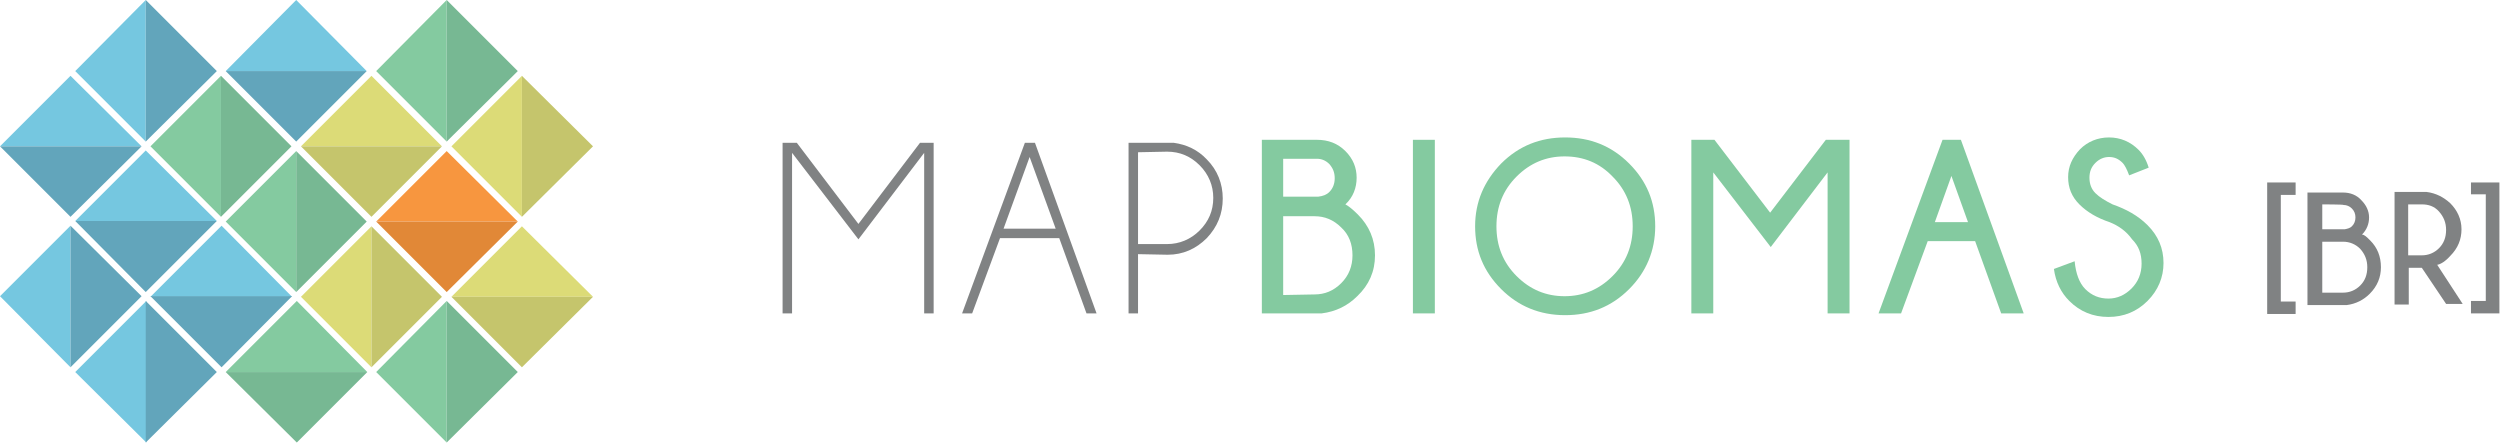
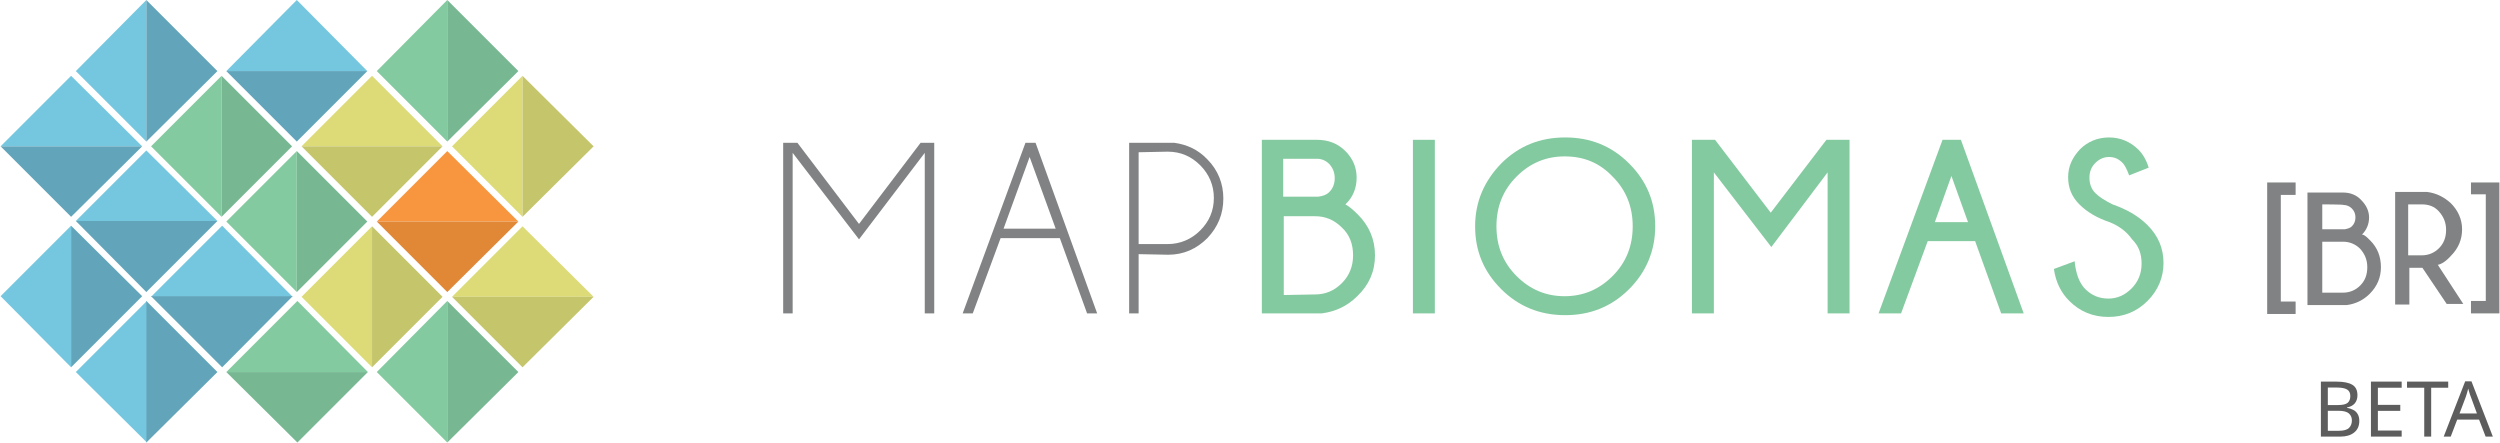
- <svg xmlns="http://www.w3.org/2000/svg" version="1.1" id="Layer_1" x="0px" y="0px" viewBox="-60.1 359.2 422 74.7" style="enable-background:new -60.1 359.2 422 74.7;" xml:space="preserve">
+ <svg xmlns="http://www.w3.org/2000/svg" version="1.1" id="Layer_1" x="0px" y="0px" viewBox="51 363.3 422 74.7" style="enable-background:new 51 363.3 422 74.7;" xml:space="preserve">
  <style type="text/css">
	.st0{fill:#808283;}
	.st1{fill:#84CAA0;}
	.st2{fill:#77B893;}
	.st3{fill:#75C7E0;}
	.st4{fill:#62A5BB;}
	.st5{fill:#DCDB77;}
	.st6{fill:#C5C56C;}
	.st7{fill:#F7963F;}
	.st8{fill:#E18837;}
+ 	.st9{fill:#5D5D5D;}
+ 	.st10{font-family:'Lato-Light';}
+ 	.st11{font-size:13px;}
</style>
  <g>
    <g>
      <g>
-         <path class="st0" d="M97.5,383.3v28.8h-1.6V385l-11.1,14.6L73.6,385v27.1h-1.6v-28.8h2.4l10.4,13.7l10.4-13.7H97.5z" />
-         <path class="st0" d="M114.6,383.3l10.4,28.8h-1.7l-4.6-12.7h-10l-4.7,12.7h-1.7l10.6-28.8L114.6,383.3L114.6,383.3z M118.1,397.8     l-4.4-12.1l-4.4,12.1H118.1z" />
-         <path class="st0" d="M132,402.1v10h-1.6v-28.8h7.6c2.2,0.3,4.1,1.2,5.6,2.8c1.8,1.8,2.7,4.1,2.7,6.6c0,2.6-0.9,4.8-2.7,6.7     c-1.8,1.8-4,2.8-6.6,2.8L132,402.1L132,402.1z M132,384.9v15.5h4.9c2.1,0,4-0.8,5.5-2.3c1.5-1.5,2.3-3.3,2.3-5.5     c0-2.1-0.8-4-2.3-5.5c-1.5-1.5-3.3-2.3-5.5-2.3L132,384.9L132,384.9z" />
-         <path class="st1" d="M169.1,395.4c1.9,1.9,2.9,4.2,2.9,6.9c0,2.7-1,5-3,6.9c-1.6,1.6-3.6,2.6-6,2.9h-10.1v-29.3h9.3     c1.9,0,3.5,0.6,4.8,1.9c1.3,1.3,1.9,2.8,1.9,4.5c0,1.7-0.6,3.3-1.9,4.5C167.4,393.9,168.1,394.4,169.1,395.4z M156.5,386v6.4h5.9     c0.8-0.1,1.4-0.3,1.9-0.8c0.6-0.6,0.9-1.4,0.9-2.3c0-1-0.3-1.7-0.9-2.4c-0.6-0.6-1.3-0.9-2.1-0.9H156.5z M161.8,408.9     c1.7,0,3.2-0.6,4.5-1.9c1.3-1.3,1.9-2.9,1.9-4.7c0-1.9-0.6-3.5-1.9-4.7c-1.3-1.3-2.8-1.9-4.5-1.9h-5.3v13.3L161.8,408.9     L161.8,408.9z" />
-         <path class="st1" d="M182.1,382.8v29.3h-3.7v-29.3H182.1z" />
-         <path class="st1" d="M214.9,386.8c3,3,4.4,6.5,4.4,10.6c0,4.1-1.5,7.7-4.4,10.6c-3,3-6.6,4.4-10.8,4.4c-4.3,0-7.9-1.5-10.8-4.4     c-3-3-4.4-6.5-4.4-10.6c0-4.1,1.5-7.6,4.4-10.6c3-3,6.6-4.4,10.8-4.4C208.3,382.4,211.9,383.8,214.9,386.8z M204,385.6     c-3.1,0-5.8,1.1-8.1,3.4c-2.3,2.3-3.4,5.1-3.4,8.4c0,3.3,1.1,6.1,3.4,8.4c2.3,2.3,5,3.4,8.1,3.4c3.1,0,5.8-1.1,8.1-3.4     c2.3-2.3,3.4-5.1,3.4-8.4c0-3.3-1.1-6.1-3.4-8.4C209.9,386.7,207.2,385.6,204,385.6z" />
-         <path class="st1" d="M252.1,382.8v29.3h-3.7v-23.8l-9.6,12.6l-9.7-12.6v23.8h-3.7v-29.3h3.9l9.4,12.3l9.4-12.3H252.1z" />
-         <path class="st1" d="M270.9,382.8l10.6,29.3h-3.8l-4.4-12.2h-8l-4.5,12.2h-3.8l10.8-29.3C267.7,382.8,270.9,382.8,270.9,382.8z      M272.1,396.7l-2.8-7.8l-2.8,7.8H272.1z" />
-         <path class="st1" d="M296,396.7c-2.1-0.7-3.8-1.7-5.1-3c-1.3-1.3-1.9-2.8-1.9-4.6c0-1.8,0.7-3.3,2-4.7c1.3-1.3,3-2,4.9-2     c1.9,0,3.6,0.7,5,2.1c0.7,0.7,1.3,1.7,1.7,3l-3.3,1.3c-0.4-1.1-0.8-1.8-1.1-2.1c-0.7-0.7-1.4-1-2.3-1c-0.8,0-1.6,0.3-2.3,1     c-0.7,0.7-1,1.5-1,2.5c0,1,0.3,1.9,1,2.6c0.7,0.7,1.7,1.3,2.9,1.9c2.3,0.8,4.3,1.9,5.9,3.5c1.8,1.8,2.7,3.9,2.7,6.4     c0,2.4-0.9,4.6-2.7,6.4c-1.8,1.8-4,2.7-6.6,2.7c-2.6,0-4.8-0.9-6.6-2.7c-1.4-1.4-2.3-3.2-2.6-5.4l3.5-1.3     c0.2,2.1,0.8,3.7,1.8,4.7c1.1,1.1,2.4,1.6,3.9,1.6c1.5,0,2.8-0.6,3.9-1.7c1.1-1.1,1.7-2.5,1.7-4.2c0-1.7-0.5-3-1.6-4.1     C298.8,398.2,297.5,397.3,296,396.7z" />
+         <path class="st0" d="M208.7,387.4v28.8h-1.6v-27.1L196,403.7l-11.2-14.6v27.1h-1.6v-28.8h2.4l10.4,13.7l10.4-13.7L208.7,387.4     L208.7,387.4z" />
+         <path class="st0" d="M225.8,387.4l10.4,28.8h-1.7l-4.6-12.7h-10l-4.7,12.7h-1.7l10.6-28.8H225.8L225.8,387.4z M229.2,401.9     l-4.4-12.1l-4.4,12.1H229.2z" />
+         <path class="st0" d="M243.2,406.2v10h-1.6v-28.8h7.6c2.2,0.3,4.1,1.2,5.6,2.8c1.8,1.8,2.7,4.1,2.7,6.6c0,2.6-0.9,4.8-2.7,6.7     c-1.8,1.8-4,2.8-6.6,2.8L243.2,406.2L243.2,406.2z M243.2,389v15.5h4.9c2.1,0,4-0.8,5.5-2.3s2.3-3.3,2.3-5.5c0-2.1-0.8-4-2.3-5.5     s-3.3-2.3-5.5-2.3L243.2,389L243.2,389z" />
+         <path class="st1" d="M280.2,399.5c1.9,1.9,2.9,4.2,2.9,6.9c0,2.7-1,5-3,6.9c-1.6,1.6-3.6,2.6-6,2.9H264v-29.3h9.3     c1.9,0,3.5,0.6,4.8,1.9c1.3,1.3,1.9,2.8,1.9,4.5s-0.6,3.3-1.9,4.5C278.5,398,279.2,398.5,280.2,399.5z M267.6,390.1v6.4h5.9     c0.8-0.1,1.4-0.3,1.9-0.8c0.6-0.6,0.9-1.4,0.9-2.3c0-1-0.3-1.7-0.9-2.4c-0.6-0.6-1.3-0.9-2.1-0.9L267.6,390.1L267.6,390.1z      M273,413c1.7,0,3.2-0.6,4.5-1.9c1.3-1.3,1.9-2.9,1.9-4.7c0-1.9-0.6-3.5-1.9-4.7c-1.3-1.3-2.8-1.9-4.5-1.9h-5.3v13.3L273,413     L273,413z" />
+         <path class="st1" d="M293.2,386.9v29.3h-3.7v-29.3H293.2z" />
+         <path class="st1" d="M326,390.9c3,3,4.4,6.5,4.4,10.6s-1.5,7.7-4.4,10.6c-3,3-6.6,4.4-10.8,4.4c-4.3,0-7.9-1.5-10.8-4.4     c-3-3-4.4-6.5-4.4-10.6s1.5-7.6,4.4-10.6c3-3,6.6-4.4,10.8-4.4S323,387.9,326,390.9z M315.1,389.7c-3.1,0-5.8,1.1-8.1,3.4     c-2.3,2.3-3.4,5.1-3.4,8.4s1.1,6.1,3.4,8.4c2.3,2.3,5,3.4,8.1,3.4s5.8-1.1,8.1-3.4c2.3-2.3,3.4-5.1,3.4-8.4s-1.1-6.1-3.4-8.4     C321,390.8,318.4,389.7,315.1,389.7z" />
+         <path class="st1" d="M363.2,386.9v29.3h-3.7v-23.8L350,405l-9.7-12.6v23.8h-3.7v-29.3h3.9l9.4,12.3l9.4-12.3H363.2z" />
+         <path class="st1" d="M382,386.9l10.6,29.3h-3.8l-4.4-12.2h-8l-4.5,12.2h-3.8l10.8-29.3C378.9,386.9,382,386.9,382,386.9z      M383.2,400.8l-2.8-7.8l-2.8,7.8H383.2z" />
+         <path class="st1" d="M407.1,400.8c-2.1-0.7-3.8-1.7-5.1-3c-1.3-1.3-1.9-2.8-1.9-4.6c0-1.8,0.7-3.3,2-4.7c1.3-1.3,3-2,4.9-2     s3.6,0.7,5,2.1c0.7,0.7,1.3,1.7,1.7,3l-3.3,1.3c-0.4-1.1-0.8-1.8-1.1-2.1c-0.7-0.7-1.4-1-2.3-1c-0.8,0-1.6,0.3-2.3,1     c-0.7,0.7-1,1.5-1,2.5s0.3,1.9,1,2.6s1.7,1.3,2.9,1.9c2.3,0.8,4.3,1.9,5.9,3.5c1.8,1.8,2.7,3.9,2.7,6.4c0,2.4-0.9,4.6-2.7,6.4     c-1.8,1.8-4,2.7-6.6,2.7s-4.8-0.9-6.6-2.7c-1.4-1.4-2.3-3.2-2.6-5.4l3.5-1.3c0.2,2.1,0.8,3.7,1.8,4.7c1.1,1.1,2.4,1.6,3.9,1.6     s2.8-0.6,3.9-1.7s1.7-2.5,1.7-4.2s-0.5-3-1.6-4.1C409.9,402.3,408.6,401.4,407.1,400.8z" />
      </g>
    </g>
    <g>
-       <polygon class="st1" points="-22.8,395.8 -34.7,383.9 -22.8,372   " />
-       <polygon class="st2" points="-22.8,395.8 -10.9,383.9 -22.8,372   " />
-       <polygon class="st3" points="-22,371.2 -10.1,359.2 1.8,371.2   " />
-       <polygon class="st4" points="-22,371.2 -10.1,383.1 1.8,371.2   " />
-       <polygon class="st3" points="-35.5,383.1 -47.4,371.2 -35.5,359.2   " />
-       <polygon class="st4" points="-35.5,383.1 -23.5,371.2 -35.5,359.2   " />
-       <polygon class="st5" points="2.6,421.2 -9.3,409.3 2.6,397.4   " />
-       <polygon class="st6" points="2.6,421.2 14.5,409.3 2.6,397.4   " />
-       <polygon class="st1" points="-10.1,408.5 -22,396.6 -10.1,384.7   " />
-       <polygon class="st2" points="-10.1,408.5 1.8,396.6 -10.1,384.7   " />
-       <polygon class="st1" points="15.3,383.1 3.4,371.2 15.3,359.2   " />
-       <polygon class="st2" points="15.3,383.1 27.3,371.2 15.3,359.2   " />
-       <polygon class="st5" points="-9.3,383.9 2.6,372 14.5,383.9   " />
-       <polygon class="st6" points="-9.3,383.9 2.6,395.8 14.5,383.9   " />
-       <polygon class="st3" points="-47.4,396.5 -35.5,384.6 -23.5,396.5   " />
-       <polygon class="st4" points="-47.4,396.5 -35.5,408.5 -23.5,396.5   " />
-       <polygon class="st3" points="-34.7,409.3 -22.7,397.3 -10.8,409.3   " />
-       <polygon class="st4" points="-34.7,409.2 -22.7,421.2 -10.8,409.2   " />
-       <polygon class="st1" points="-22,422 -10,410 1.9,422   " />
-       <polygon class="st2" points="-22,422 -10,433.9 1.9,422   " />
-       <polygon class="st1" points="15.3,433.9 3.4,422 15.3,410   " />
-       <polygon class="st2" points="15.3,433.9 27.3,422 15.3,410   " />
-       <polygon class="st3" points="-48.2,421.2 -60.1,409.2 -48.2,397.3   " />
-       <polygon class="st4" points="-48.2,421.2 -36.2,409.2 -48.2,397.3   " />
-       <polygon class="st3" points="-60.1,383.9 -48.2,372 -36.2,383.9   " />
-       <polygon class="st4" points="-60.1,383.9 -48.2,395.8 -36.2,383.9   " />
-       <polygon class="st3" points="-35.4,433.9 -47.4,422 -35.4,410   " />
-       <polygon class="st4" points="-35.5,433.9 -23.5,422 -35.5,410   " />
-       <polygon class="st7" points="3.4,396.6 15.3,384.7 27.3,396.6   " />
-       <polygon class="st8" points="3.4,396.6 15.3,408.5 27.3,396.6   " />
-       <polygon class="st5" points="16.1,409.3 28,397.4 40,409.3   " />
-       <polygon class="st6" points="16.1,409.3 28,421.2 40,409.3   " />
-       <polygon class="st5" points="28,395.8 16.1,383.9 28,372   " />
-       <polygon class="st6" points="28,395.8 40,383.9 28,372   " />
+       <polygon class="st1" points="88.4,399.9 76.5,388 88.4,376.1   " />
+       <polygon class="st2" points="88.4,399.9 100.3,388 88.4,376.1   " />
+       <polygon class="st3" points="89.2,375.3 101.1,363.3 113,375.3   " />
+       <polygon class="st4" points="89.2,375.3 101.1,387.2 113,375.3   " />
+       <polygon class="st3" points="75.7,387.2 63.8,375.3 75.7,363.3   " />
+       <polygon class="st4" points="75.7,387.2 87.7,375.3 75.7,363.3   " />
+       <polygon class="st5" points="113.8,425.3 101.9,413.4 113.8,401.5   " />
+       <polygon class="st6" points="113.8,425.3 125.7,413.4 113.8,401.5   " />
+       <polygon class="st1" points="101.1,412.6 89.2,400.7 101.1,388.8   " />
+       <polygon class="st2" points="101.1,412.6 113,400.7 101.1,388.8   " />
+       <polygon class="st1" points="126.5,387.2 114.6,375.3 126.5,363.3   " />
+       <polygon class="st2" points="126.5,387.2 138.5,375.3 126.5,363.3   " />
+       <polygon class="st5" points="101.9,388 113.8,376.1 125.7,388   " />
+       <polygon class="st6" points="101.9,388 113.8,399.9 125.7,388   " />
+       <polygon class="st3" points="63.8,400.6 75.7,388.7 87.7,400.6   " />
+       <polygon class="st4" points="63.8,400.6 75.7,412.6 87.7,400.6   " />
+       <polygon class="st3" points="76.5,413.4 88.5,401.4 100.4,413.4   " />
+       <polygon class="st4" points="76.5,413.3 88.5,425.3 100.4,413.3   " />
+       <polygon class="st1" points="89.2,426.1 101.2,414.1 113.1,426.1   " />
+       <polygon class="st2" points="89.2,426.1 101.2,438 113.1,426.1   " />
+       <polygon class="st1" points="126.5,438 114.6,426.1 126.5,414.1   " />
+       <polygon class="st2" points="126.5,438 138.5,426.1 126.5,414.1   " />
+       <polygon class="st3" points="63,425.3 51.1,413.3 63,401.4   " />
+       <polygon class="st4" points="63,425.3 75,413.3 63,401.4   " />
+       <polygon class="st3" points="51.1,388 63,376.1 75,388   " />
+       <polygon class="st4" points="51.1,388 63,399.9 75,388   " />
+       <polygon class="st3" points="75.8,438 63.8,426.1 75.8,414.1   " />
+       <polygon class="st4" points="75.7,438 87.7,426.1 75.7,414.1   " />
+       <polygon class="st7" points="114.6,400.7 126.5,388.8 138.5,400.7   " />
+       <polygon class="st8" points="114.6,400.7 126.5,412.6 138.5,400.7   " />
+       <polygon class="st5" points="127.3,413.4 139.2,401.5 151.2,413.4   " />
+       <polygon class="st6" points="127.3,413.4 139.2,425.3 151.2,413.4   " />
+       <polygon class="st5" points="139.2,399.9 127.3,388 139.2,376.1   " />
+       <polygon class="st6" points="139.2,399.9 151.2,388 139.2,376.1   " />
    </g>
  </g>
  <g>
-     <path class="st0" d="M324.9,410.1h2.5v2.1h-4.8V390h4.8v2.1h-2.5V410.1z" />
-     <path class="st0" d="M340,399.8c1.2,1.2,1.8,2.7,1.8,4.5c0,1.7-0.6,3.2-1.9,4.5c-1,1-2.3,1.7-3.9,1.9h-6.6v-19h6   c1.2,0,2.3,0.4,3.1,1.3c0.8,0.8,1.3,1.8,1.3,2.9c0,1.1-0.4,2.1-1.2,2.9C339,398.8,339.4,399.2,340,399.8z M331.9,393.7v4.2h3.8   c0.5-0.1,0.9-0.2,1.2-0.5c0.4-0.4,0.6-0.9,0.6-1.5c0-0.6-0.2-1.1-0.6-1.5c-0.4-0.4-0.9-0.6-1.4-0.6   C335.5,393.7,331.9,393.7,331.9,393.7z M335.4,408.6c1.1,0,2.1-0.4,2.9-1.2c0.8-0.8,1.2-1.8,1.2-3.1c0-1.2-0.4-2.2-1.2-3.1   c-0.8-0.8-1.8-1.2-2.9-1.2h-3.5v8.6L335.4,408.6L335.4,408.6z" />
-     <path class="st0" d="M348.7,404.4h-2.2v6.2h-2.4v-19h5.4c1.6,0.2,2.9,0.9,4,1.9c1.2,1.2,1.9,2.7,1.9,4.4c0,1.7-0.6,3.2-1.9,4.5   c-0.8,0.9-1.6,1.4-2.2,1.5l4.3,6.6h-2.8L348.7,404.4z M346.4,393.7v8.6h2.3c1.1,0,2.1-0.4,2.9-1.2c0.8-0.8,1.2-1.8,1.2-3.1   c0-1.2-0.4-2.2-1.2-3.1s-1.8-1.2-2.9-1.2H346.4z" />
-     <path class="st0" d="M359.5,392H357V390h4.8v22.1H357v-2.1h2.5V392z" />
+     <path class="st0" d="M436,414.2h2.5v2.1h-4.8v-22.2h4.8v2.1H436V414.2z" />
+     <path class="st0" d="M451.1,403.9c1.2,1.2,1.8,2.7,1.8,4.5c0,1.7-0.6,3.2-1.9,4.5c-1,1-2.3,1.7-3.9,1.9h-6.6v-19h6   c1.2,0,2.3,0.4,3.1,1.3c0.8,0.8,1.3,1.8,1.3,2.9s-0.4,2.1-1.2,2.9C450.1,402.9,450.5,403.3,451.1,403.9z M443,397.8v4.2h3.8   c0.5-0.1,0.9-0.2,1.2-0.5c0.4-0.4,0.6-0.9,0.6-1.5s-0.2-1.1-0.6-1.5s-0.9-0.6-1.4-0.6C446.6,397.8,443,397.8,443,397.8z    M446.5,412.7c1.1,0,2.1-0.4,2.9-1.2c0.8-0.8,1.2-1.8,1.2-3.1c0-1.2-0.4-2.2-1.2-3.1c-0.8-0.8-1.8-1.2-2.9-1.2H443v8.6L446.5,412.7   L446.5,412.7z" />
+     <path class="st0" d="M459.9,408.5h-2.2v6.2h-2.4v-19h5.4c1.6,0.2,2.9,0.9,4,1.9c1.2,1.2,1.9,2.7,1.9,4.4c0,1.7-0.6,3.2-1.9,4.5   c-0.8,0.9-1.6,1.4-2.2,1.5l4.3,6.6h-2.8L459.9,408.5z M457.5,397.8v8.6h2.3c1.1,0,2.1-0.4,2.9-1.2c0.8-0.8,1.2-1.8,1.2-3.1   c0-1.2-0.4-2.2-1.2-3.1s-1.8-1.2-2.9-1.2L457.5,397.8L457.5,397.8z" />
+     <path class="st0" d="M470.6,396.1h-2.5v-2h4.8v22.1h-4.8v-2.1h2.5V396.1z" />
  </g>
+   <text transform="matrix(1 0 0 1 441.5 436.9998)" class="st9 st10 st11">BETA</text>
</svg>
